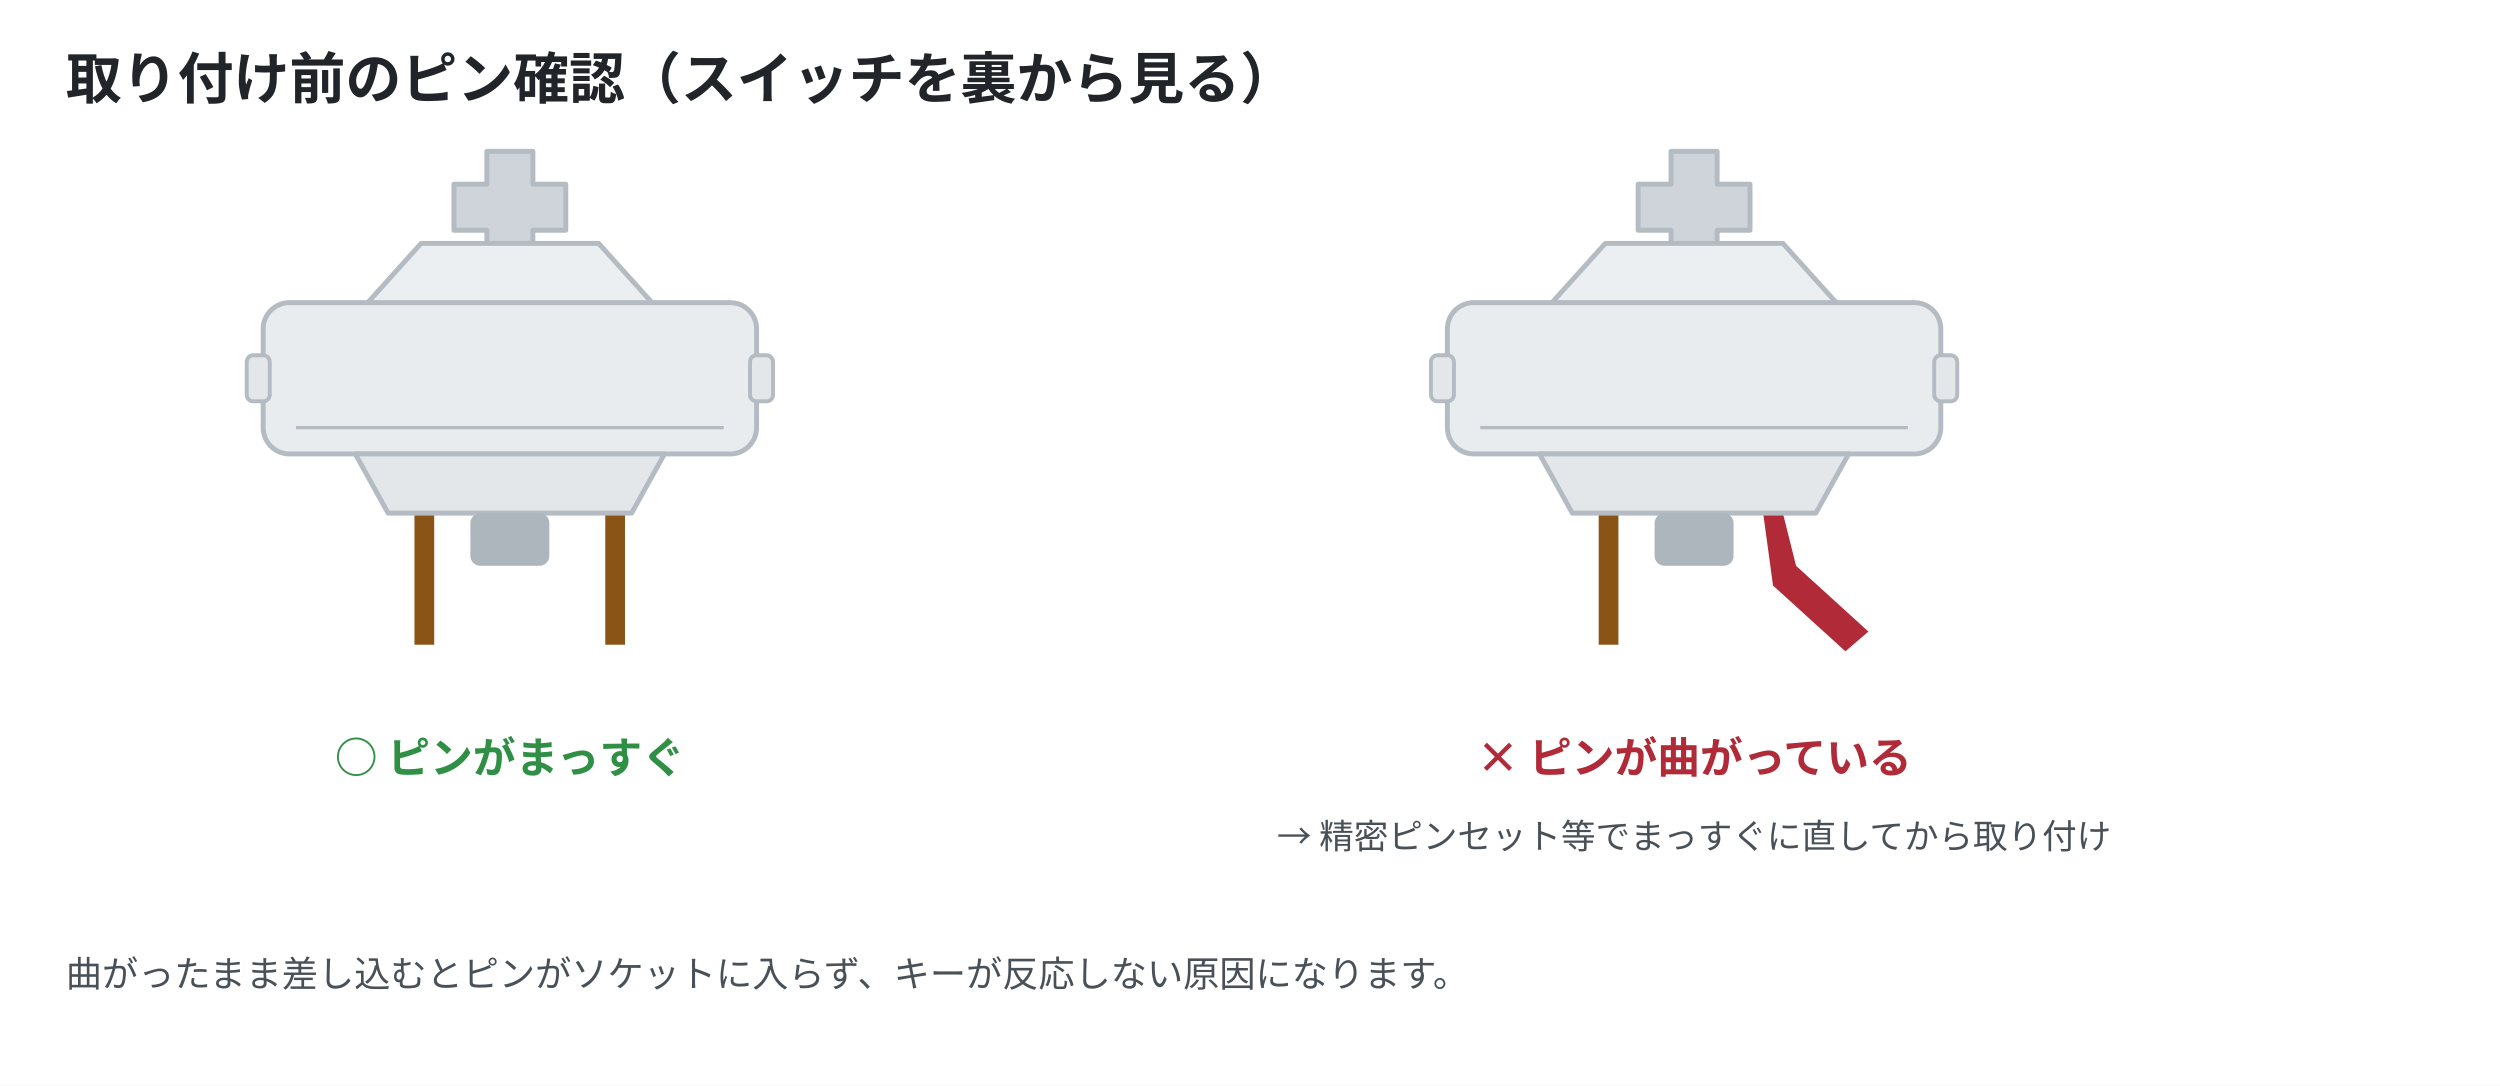
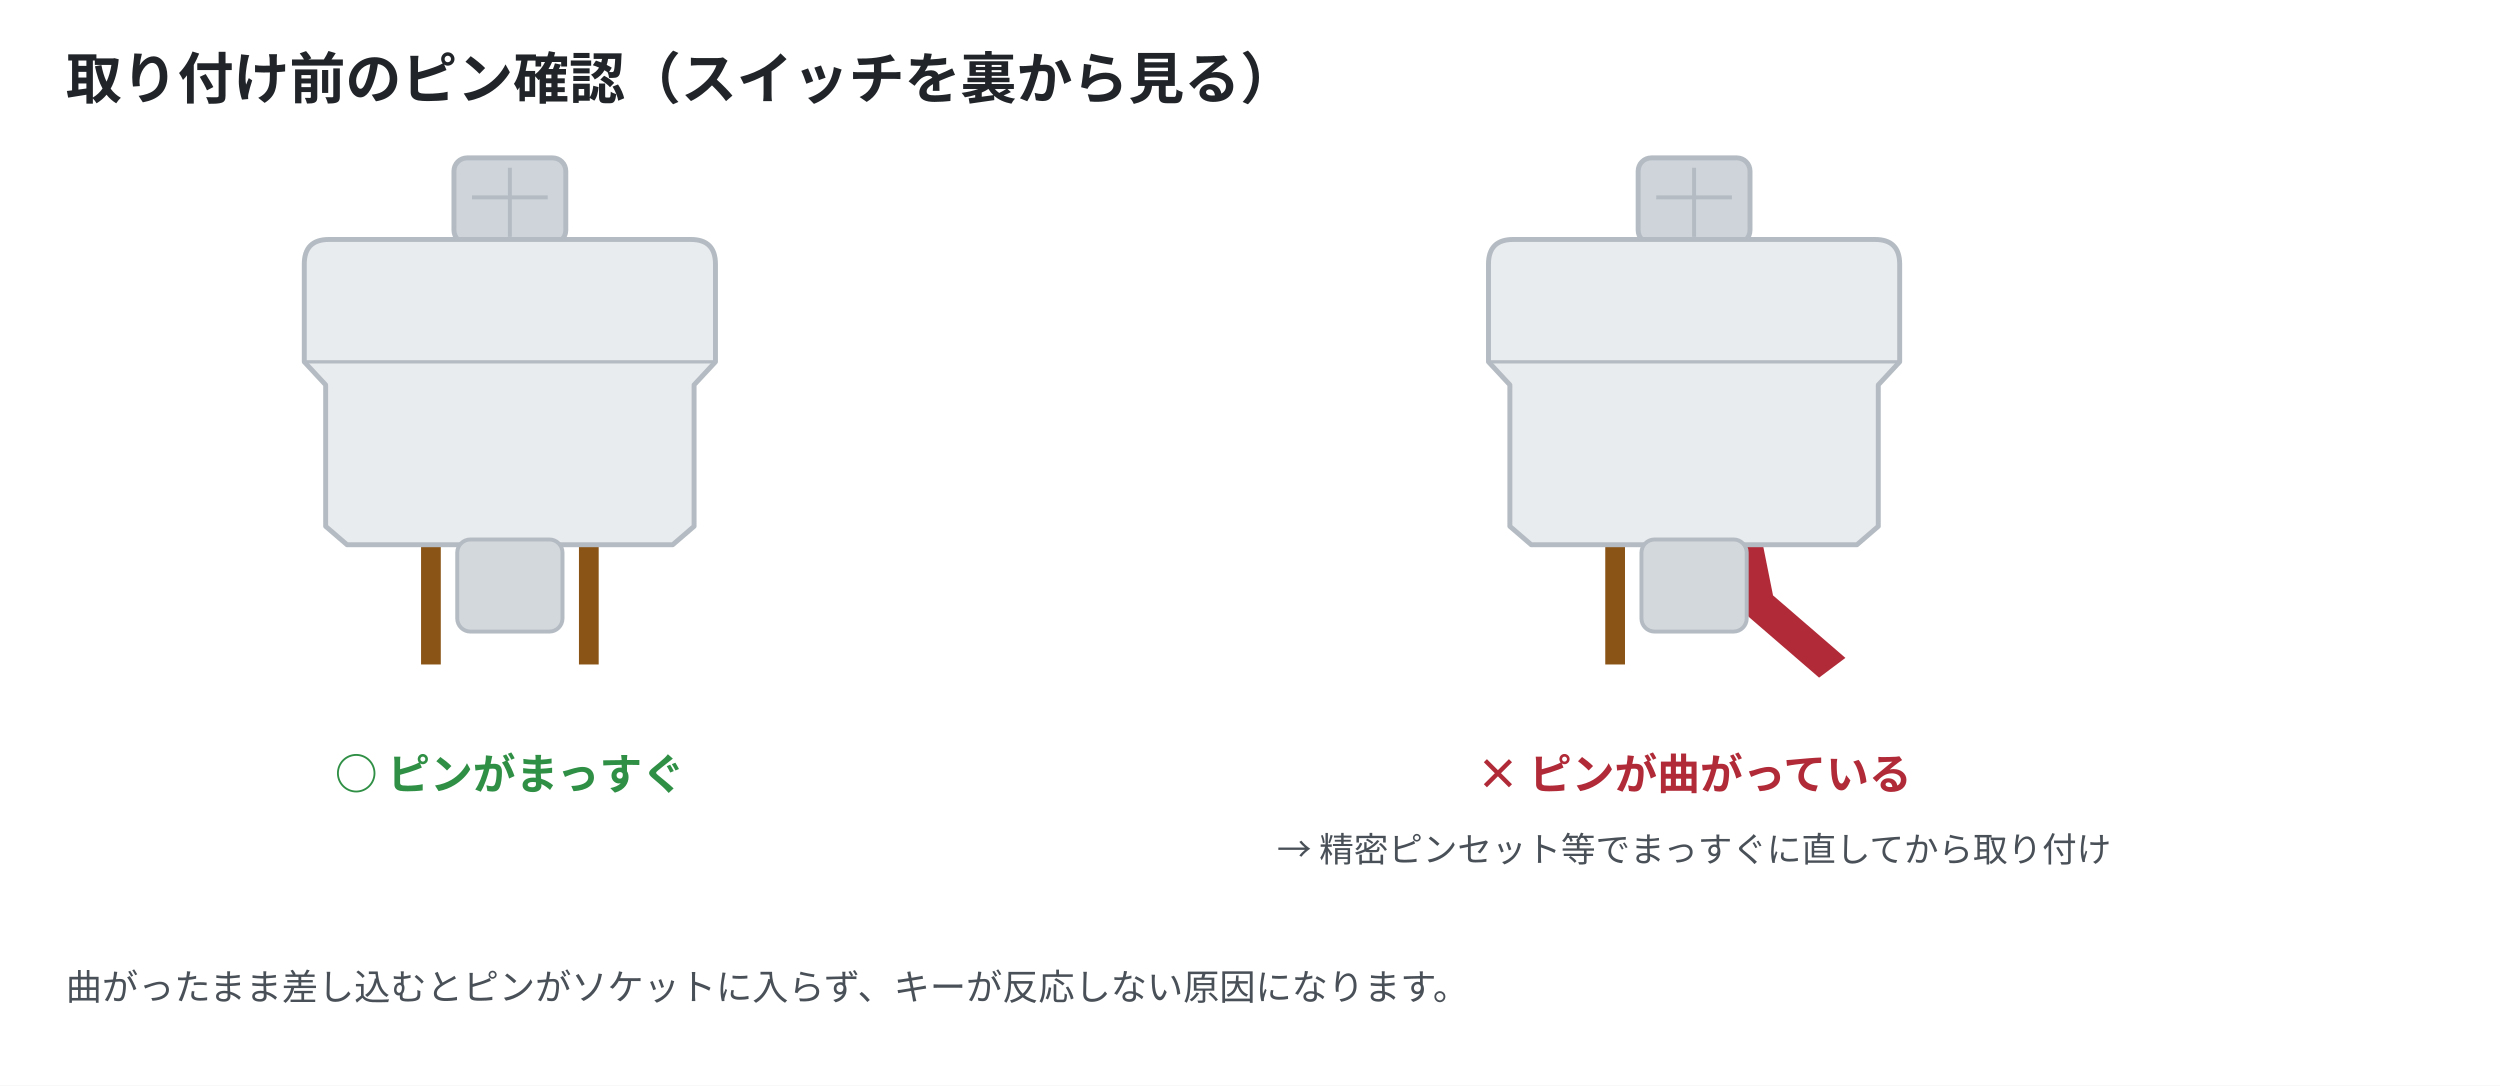
<svg xmlns="http://www.w3.org/2000/svg" width="760" height="330" viewBox="0 0 760 330" font-family="'Noto Sans CJK JP','Noto Sans JP','Hiragino Sans','Yu Gothic UI',sans-serif">
  <defs>
    <marker id="arr" markerWidth="7" markerHeight="7" refX="5" refY="3.5" orient="auto">
      <path d="M0,0 L7,3.5 L0,7 z" fill="#868e96" />
    </marker>
    <g id="mxsw">
-       <path d="M68 2 h14 v10 h10 v14 h-10 v10 h-14 v-10 h-10 v-14 h10 z" fill="#ced4da" stroke="#b4bbc2" stroke-width="1.5" stroke-linejoin="round" />
-       <path d="M30 50 L48 30 H102 L120 50 Z" fill="#eceff1" stroke="#b4bbc2" stroke-width="1.5" stroke-linejoin="round" />
-       <rect x="0" y="48" width="150" height="46" rx="8" fill="#e9ecef" stroke="#b4bbc2" stroke-width="1.5" />
-       <rect x="-5" y="64" width="7" height="14" rx="2" fill="#e3e7ea" stroke="#b4bbc2" stroke-width="1.2" />
-       <rect x="148" y="64" width="7" height="14" rx="2" fill="#e3e7ea" stroke="#b4bbc2" stroke-width="1.2" />
-       <line x1="10" y1="86" x2="140" y2="86" stroke="#b4bbc2" stroke-width="1" />
-       <path d="M28 94 H122 L112 112 H38 Z" fill="#e3e7ea" stroke="#b4bbc2" stroke-width="1.5" stroke-linejoin="round" />
-       <rect x="63" y="112" width="24" height="16" rx="3" fill="#adb5bd" />
+       <rect x="45.5" y="4" width="34" height="26" rx="4" fill="#ced4da" stroke="#b4bbc2" stroke-width="1.5" />
+       <line x1="62.5" y1="7" x2="62.5" y2="28" stroke="#b4bbc2" stroke-width="1.2" />
+       <line x1="51" y1="16" x2="74" y2="16" stroke="#b4bbc2" stroke-width="1.2" />
+       <path d="M 7.5 28.8 L 117.5 28.8 Q 125 28.8 125 36.3 L 125 66 L 118.5 73 L 118.5 116 L 112 121.6 L 13 121.6 L 6.5 116 L 6.5 73 L 0 66 L 0 36.3 Q 0 28.8 7.5 28.8 Z" fill="#e9ecef" stroke="#b4bbc2" stroke-width="1.5" stroke-linejoin="round" />
+       <line x1="0" y1="66" x2="125" y2="66" stroke="#b4bbc2" stroke-width="1" />
+       <rect x="46.5" y="120" width="32" height="28" rx="4" fill="#d3d8dc" stroke="#b4bbc2" stroke-width="1.2" />
    </g>
  </defs>
  <rect width="760" height="330" fill="#ffffff" />
  <text x="20" y="30" font-size="17" fill="#212529" text-anchor="start" font-weight="700">取り付け前のピン確認（スイッチを裏から見る）</text>
-   <rect x="126" y="156" width="6" height="40" fill="#8a5416" />
-   <rect x="184" y="156" width="6" height="40" fill="#8a5416" />
-   <use href="#mxsw" x="80" y="44" />
-   <text x="155" y="235" font-size="13" fill="#2f8f45" text-anchor="middle" font-weight="700">○ ピンがまっすぐ</text>
-   <rect x="486" y="156" width="6" height="40" fill="#8a5416" />
-   <path d="M 542 156 l 4 16 l 22 20 l -7 6 l -22 -20 l -3 -22 z" fill="#b02a37" />
-   <use href="#mxsw" x="440" y="44" />
-   <text x="515" y="235" font-size="13" fill="#b02a37" text-anchor="middle" font-weight="700">× ピンが曲がっている</text>
-   <text x="515" y="258" font-size="10.5" fill="#495057" text-anchor="middle">→ 精密ピンセット等でまっすぐに直してから取り付け</text>
-   <text x="20" y="300" font-size="11" fill="#495057" text-anchor="start">曲がったまま差し込むとピンがソケットに入らず、キーが反応しない原因になります。</text>
+   <rect x="128" y="166" width="6" height="36" fill="#8a5416" />
+   <rect x="176" y="166" width="6" height="36" fill="#8a5416" />
+   <use href="#mxsw" x="92.5" y="44" />
+   <text x="155" y="240" font-size="13" fill="#2f8f45" text-anchor="middle" font-weight="700">○ ピンがまっすぐ</text>
+   <rect x="488" y="166" width="6" height="36" fill="#8a5416" />
+   <path d="M 536 166 l 3 15 l 22 19 l -8 6 l -22 -19 l -3 -21 z" fill="#b02a37" />
+   <use href="#mxsw" x="452.5" y="44" />
+   <text x="515" y="240" font-size="13" fill="#b02a37" text-anchor="middle" font-weight="700">× ピンが曲がっている</text>
+   <text x="515" y="262" font-size="10.5" fill="#495057" text-anchor="middle">→ 精密ピンセット等でまっすぐに直してから取り付け</text>
+   <text x="20" y="304" font-size="11" fill="#495057" text-anchor="start">曲がったまま差し込むとピンがソケットに入らず、キーが反応しない原因になります。</text>
</svg>
